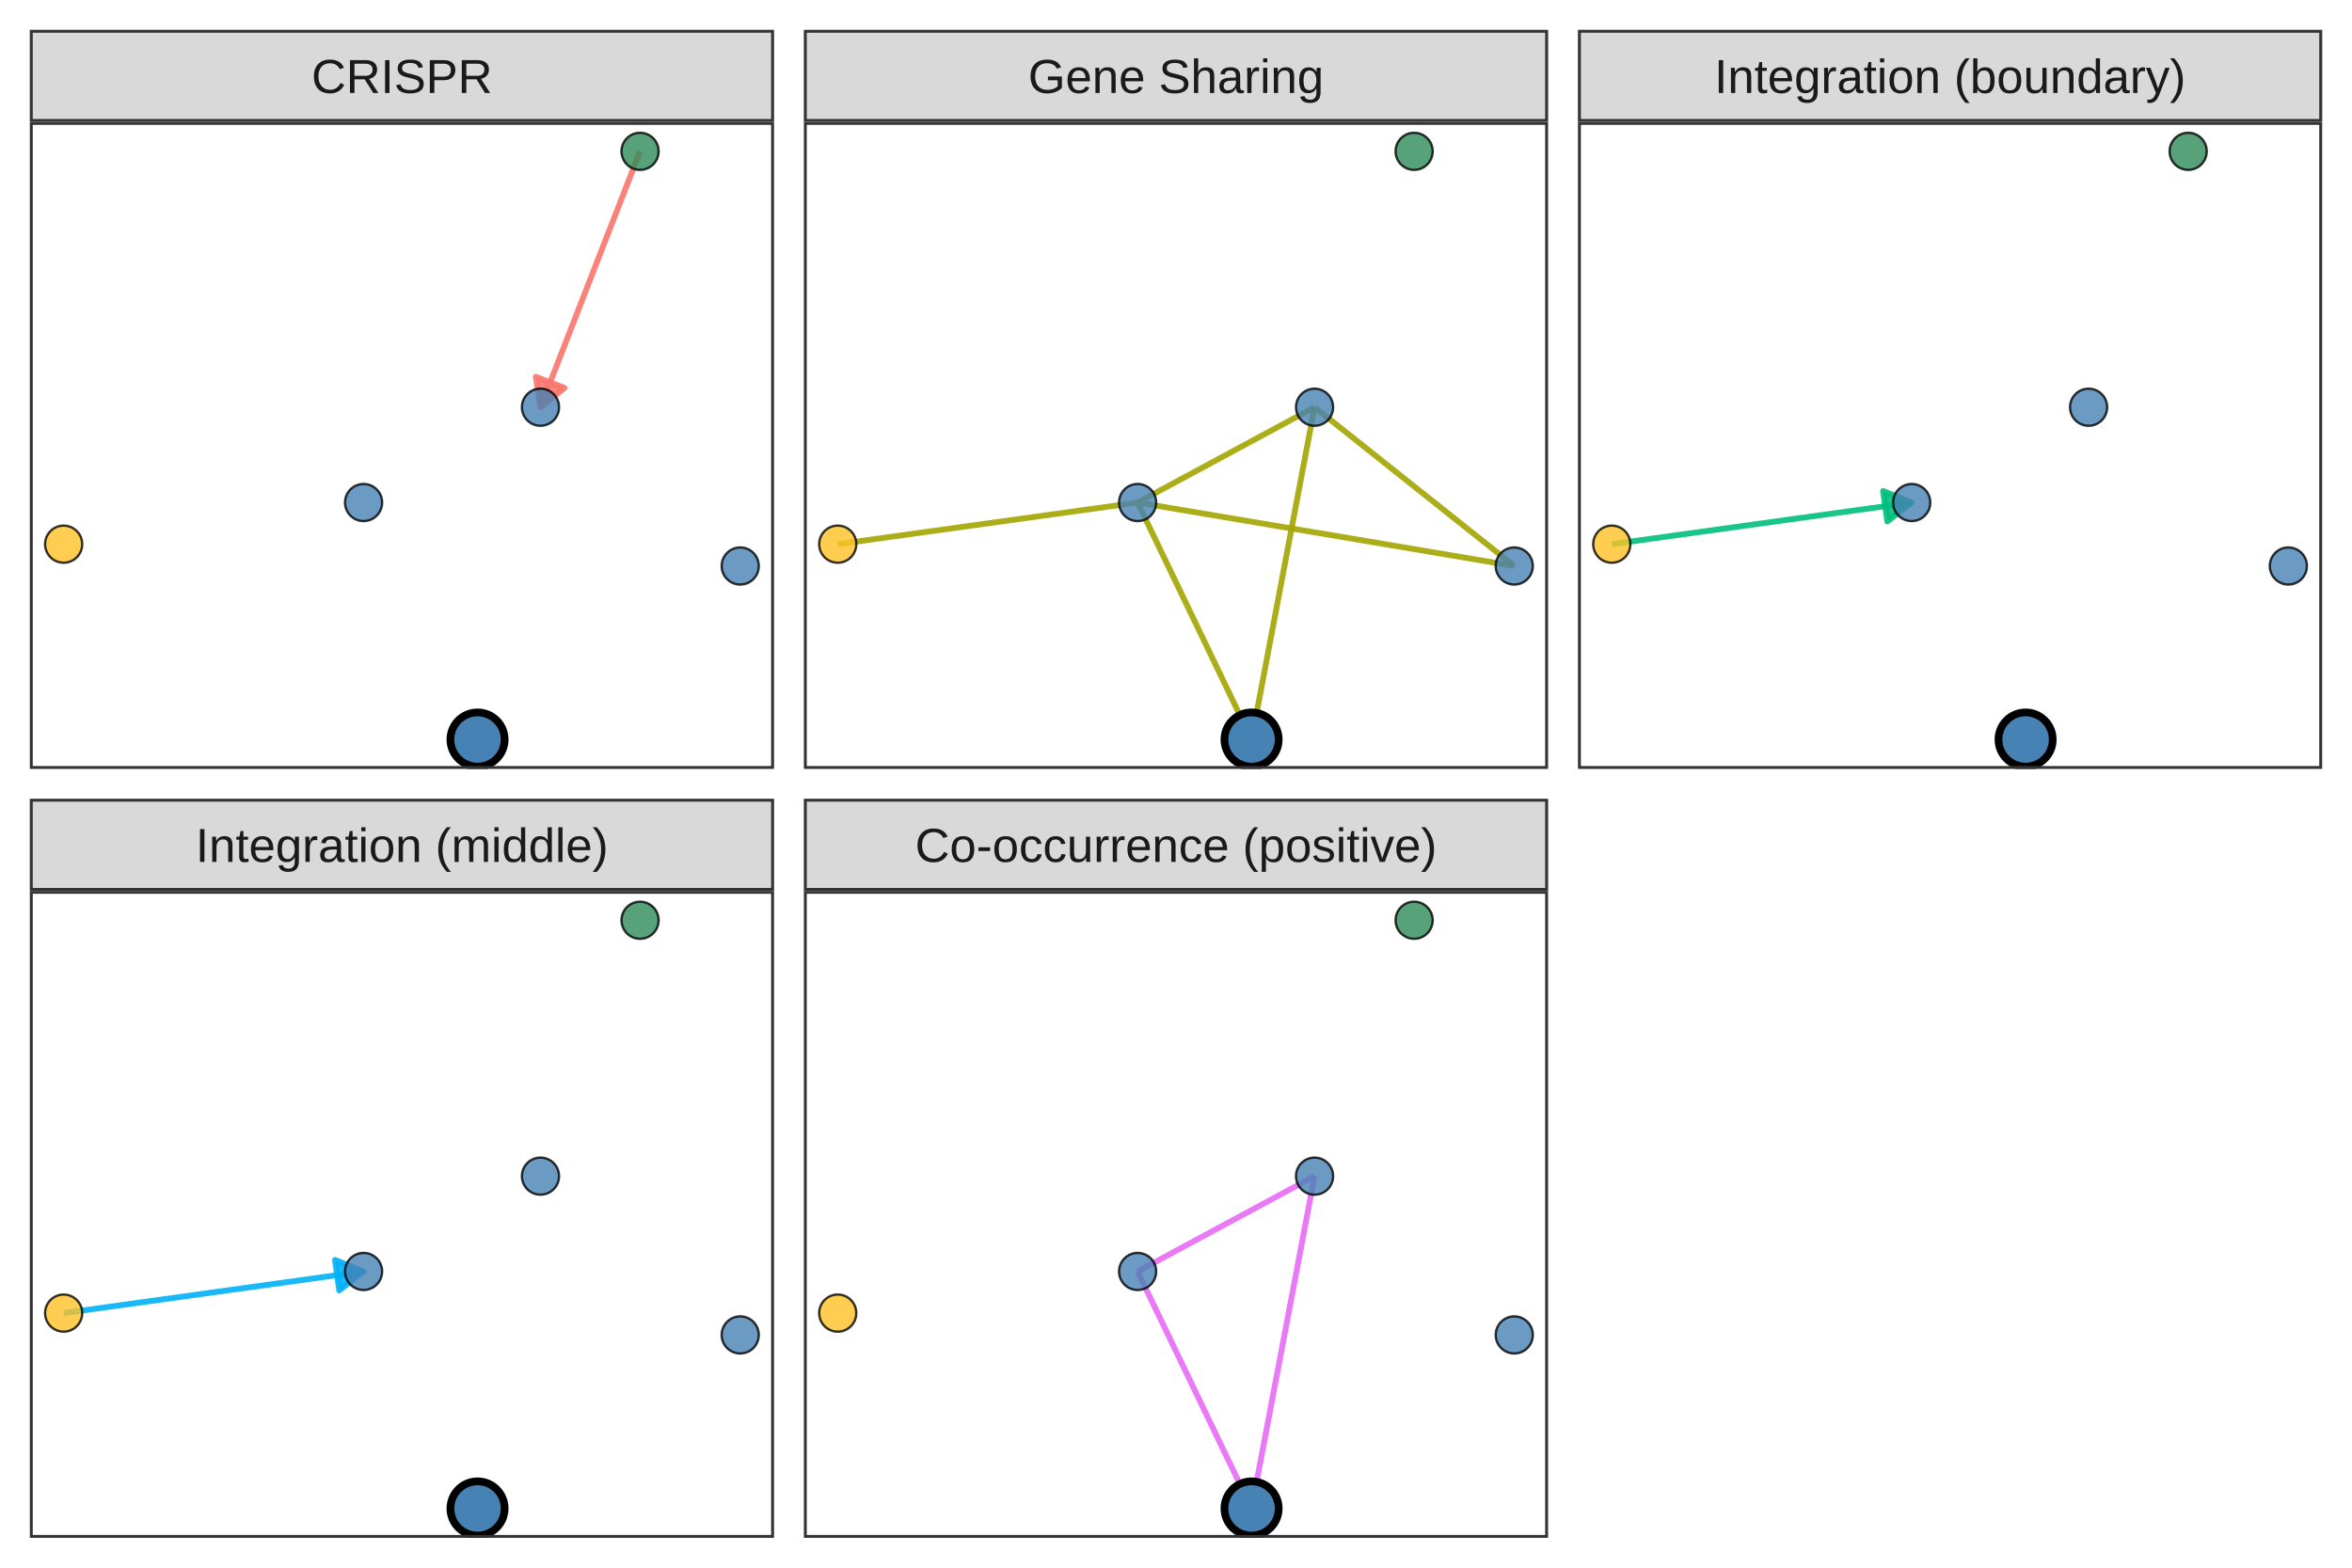
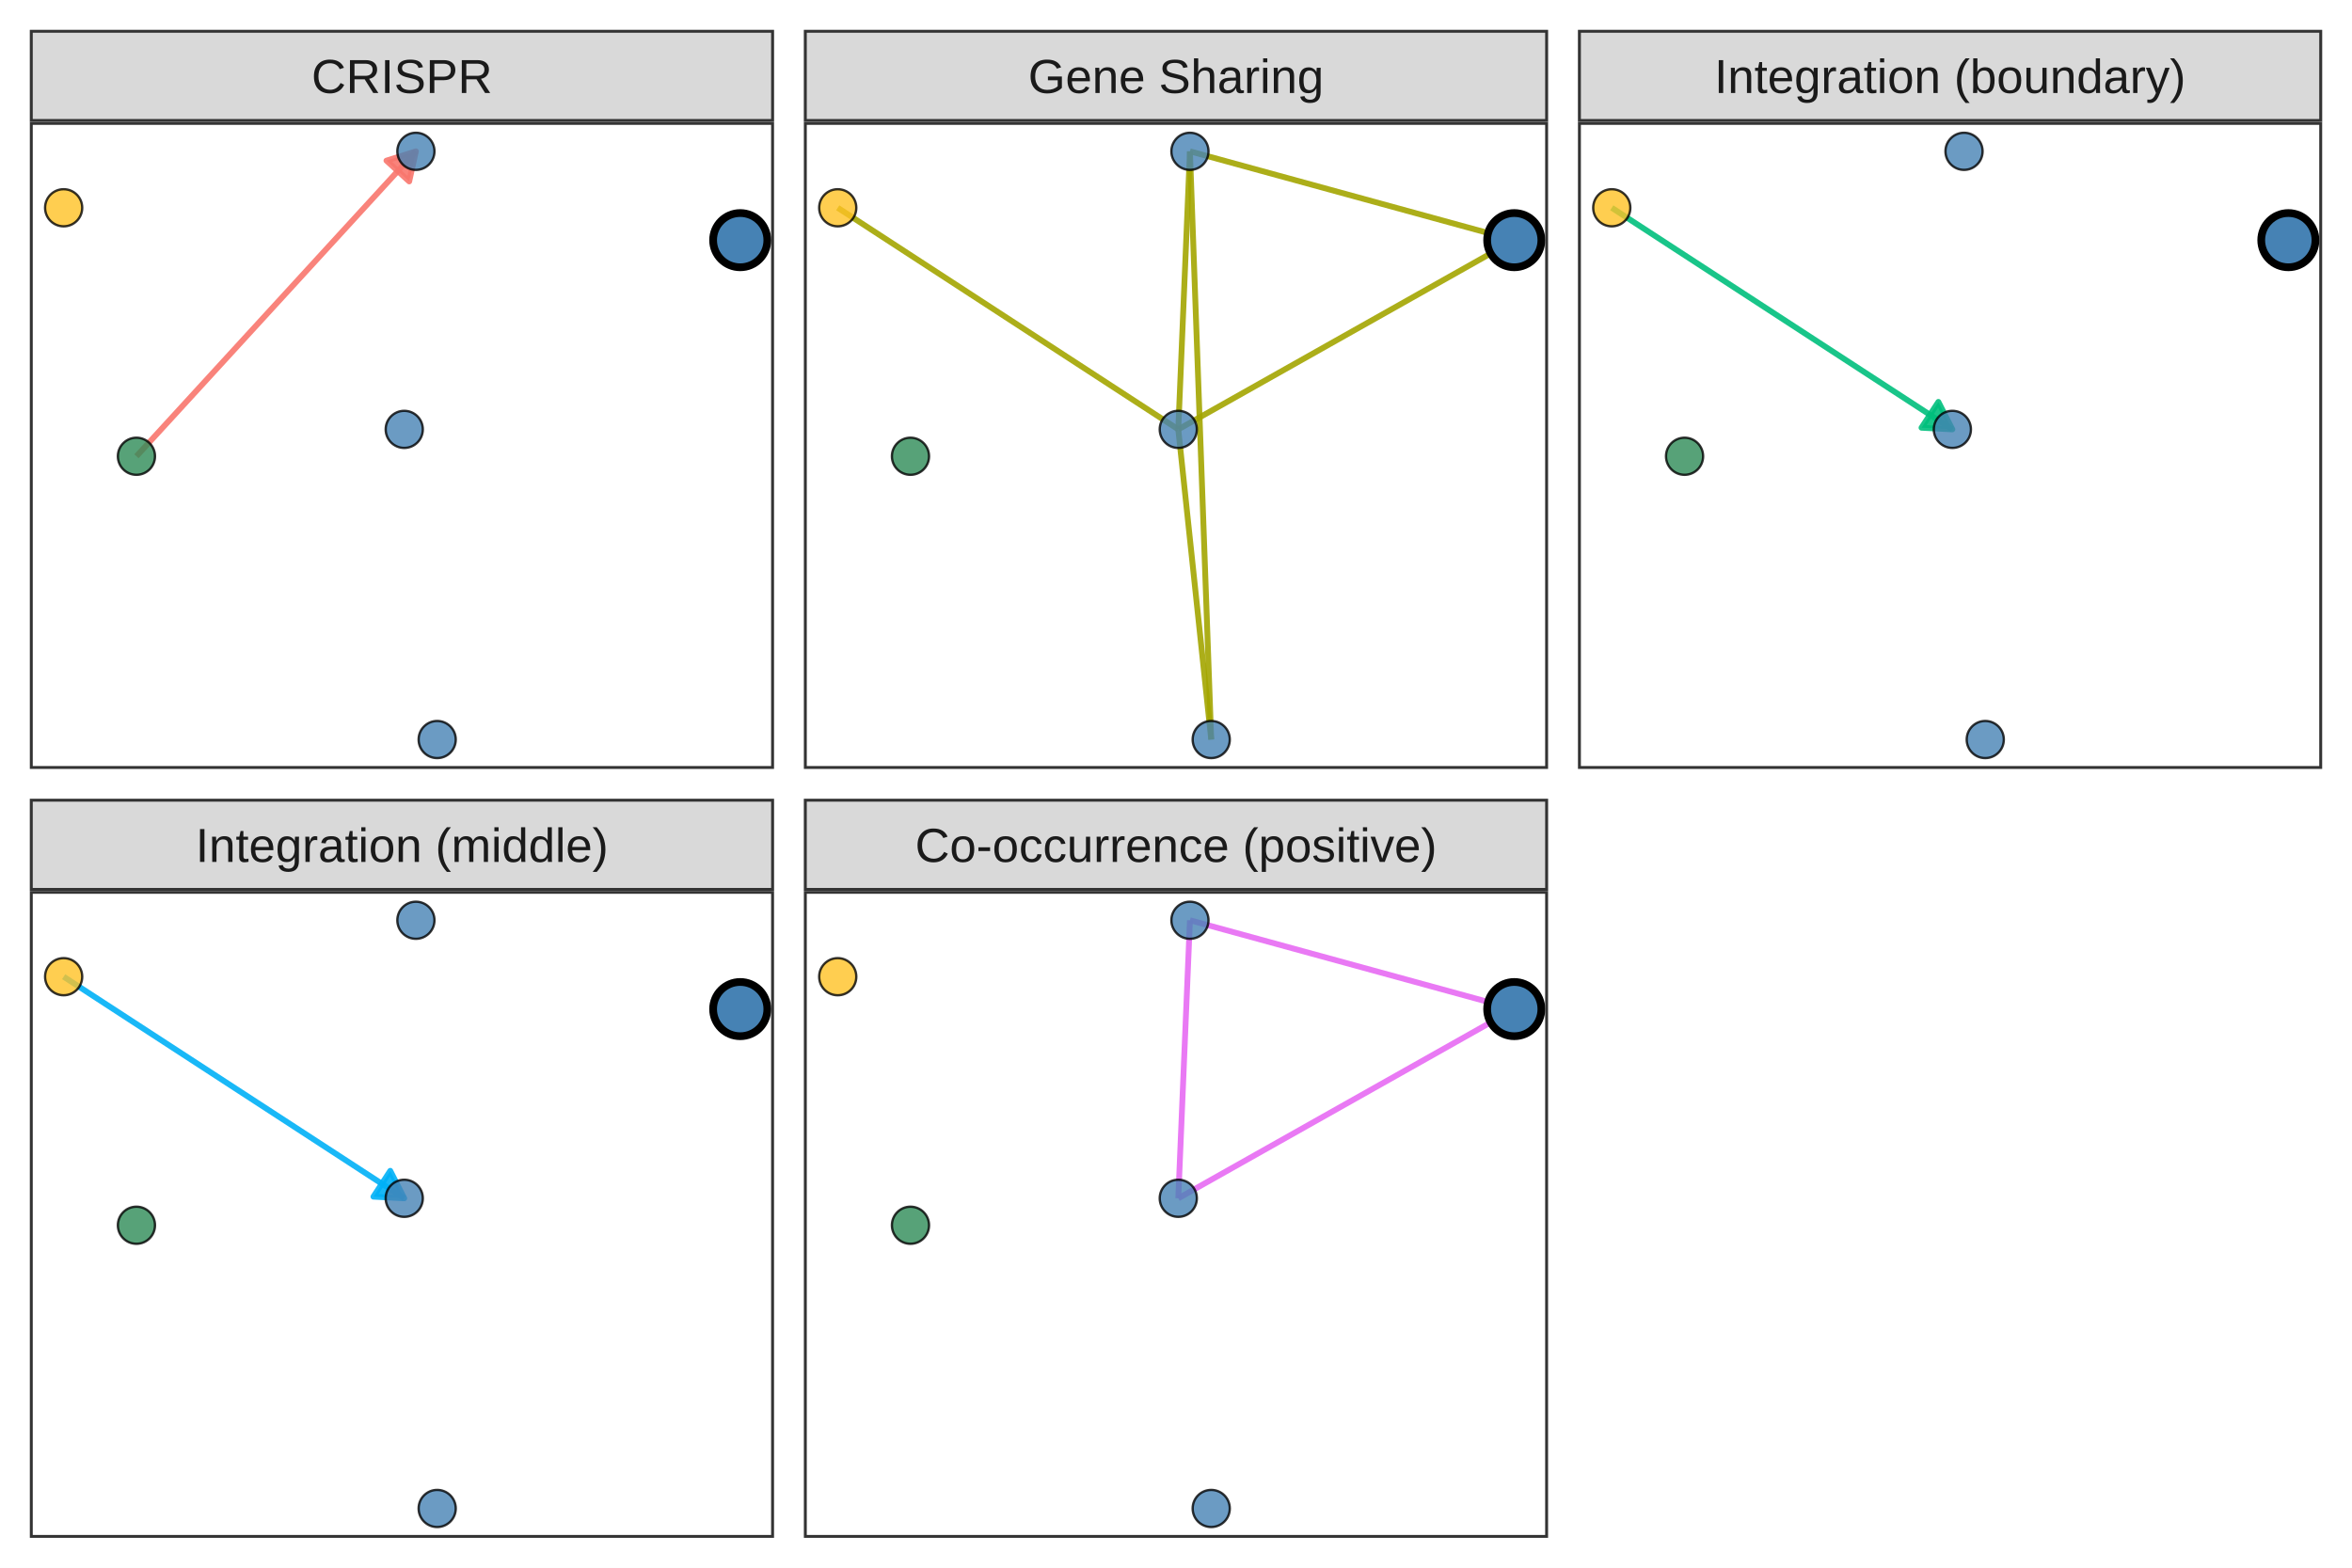
<svg xmlns="http://www.w3.org/2000/svg" width="432.00pt" height="288.00pt" viewBox="0 0 432.00 288.00">
  <g class="svglite">
    <defs>
      <style type="text/css">
    .svglite line, .svglite polyline, .svglite polygon, .svglite path, .svglite rect, .svglite circle {
      fill: none;
      stroke: #000000;
      stroke-linecap: round;
      stroke-linejoin: round;
      stroke-miterlimit: 10.00;
    }
    .svglite text {
      white-space: pre;
    }
    .svglite g.glyphgroup path {
      fill: inherit;
      stroke: none;
    }
  </style>
    </defs>
    <rect width="100%" height="100%" style="stroke: none; fill: #FFFFFF;" />
    <defs>
      <clipPath id="cpMC4wMHw0MzIuMDB8MC4wMHwyODguMDA=">
        <rect x="0.00" y="0.00" width="432.00" height="288.00" />
      </clipPath>
    </defs>
    <g clip-path="url(#cpMC4wMHw0MzIuMDB8MC4wMHwyODguMDA=)">
      <rect x="0" y="0.00" width="432.00" height="288.00" style="stroke-width: 1.07; stroke: #FFFFFF; fill: #FFFFFF;" />
    </g>
    <defs>
      <clipPath id="cpNS40OHwxNDIuMTd8MjIuNDB8MTQxLjI2">
        <rect x="5.48" y="22.40" width="136.69" height="118.86" />
      </clipPath>
    </defs>
    <g clip-path="url(#cpNS40OHwxNDIuMTd8MjIuNDB8MTQxLjI2)">
      <rect x="5.48" y="22.40" width="136.69" height="118.86" style="stroke-width: 1.07; stroke: none; fill: #FFFFFF;" />
-       <line x1="117.56" y1="27.80" x2="99.27" y2="74.81" style="stroke-width: 1.07; stroke: #F8766D; stroke-opacity: 0.90; stroke-linecap: butt;" />
-       <polygon points="98.41,69.21 99.27,74.81 103.70,71.26 " style="stroke-width: 1.07; stroke: #F8766D; stroke-opacity: 0.90; stroke-linecap: butt; fill: #F8766D; fill-opacity: 0.90;" />
-       <circle cx="117.56" cy="27.80" r="3.41" style="stroke-width: 0.43; stroke: #000000; stroke-opacity: 0.80; fill: #2E8B57; fill-opacity: 0.80;" />
-       <circle cx="11.69" cy="99.97" r="3.41" style="stroke-width: 0.43; stroke: #000000; stroke-opacity: 0.80; fill: #FFC125; fill-opacity: 0.80;" />
-       <circle cx="66.78" cy="92.32" r="3.41" style="stroke-width: 0.43; stroke: #000000; stroke-opacity: 0.80; fill: #4682B4; fill-opacity: 0.80;" />
-       <circle cx="87.71" cy="135.86" r="4.98" style="stroke-width: 1.42; fill: #4682B4;" />
-       <circle cx="135.96" cy="103.98" r="3.41" style="stroke-width: 0.43; stroke: #000000; stroke-opacity: 0.80; fill: #4682B4; fill-opacity: 0.80;" />
-       <circle cx="99.27" cy="74.81" r="3.41" style="stroke-width: 0.43; stroke: #000000; stroke-opacity: 0.80; fill: #4682B4; fill-opacity: 0.80;" />
+       <line x1="25.06" y1="83.82" x2="76.39" y2="27.80" style="stroke-width: 1.07; stroke: #F8766D; stroke-opacity: 0.90; stroke-linecap: butt;" />
+       <polygon points="75.16,33.33 76.39,27.80 70.98,29.51 " style="stroke-width: 1.07; stroke: #F8766D; stroke-opacity: 0.90; stroke-linecap: butt; fill: #F8766D; fill-opacity: 0.90;" />
+       <circle cx="25.06" cy="83.82" r="3.41" style="stroke-width: 0.43; stroke: #000000; stroke-opacity: 0.80; fill: #2E8B57; fill-opacity: 0.80;" />
+       <circle cx="11.69" cy="38.17" r="3.41" style="stroke-width: 0.43; stroke: #000000; stroke-opacity: 0.80; fill: #FFC125; fill-opacity: 0.80;" />
+       <circle cx="74.25" cy="78.88" r="3.41" style="stroke-width: 0.43; stroke: #000000; stroke-opacity: 0.80; fill: #4682B4; fill-opacity: 0.80;" />
+       <circle cx="135.96" cy="44.12" r="4.98" style="stroke-width: 1.42; fill: #4682B4;" />
+       <circle cx="80.30" cy="135.86" r="3.41" style="stroke-width: 0.43; stroke: #000000; stroke-opacity: 0.80; fill: #4682B4; fill-opacity: 0.80;" />
+       <circle cx="76.39" cy="27.80" r="3.41" style="stroke-width: 0.43; stroke: #000000; stroke-opacity: 0.80; fill: #4682B4; fill-opacity: 0.80;" />
      <rect x="5.48" y="22.40" width="136.69" height="118.86" style="stroke-width: 1.07; stroke: #333333;" />
    </g>
    <g clip-path="url(#cpMC4wMHw0MzIuMDB8MC4wMHwyODguMDA=)">
</g>
    <defs>
      <clipPath id="cpNS40OHwxNDIuMTd8MTYzLjY2fDI4Mi41Mg==">
        <rect x="5.48" y="163.66" width="136.69" height="118.86" />
      </clipPath>
    </defs>
    <g clip-path="url(#cpNS40OHwxNDIuMTd8MTYzLjY2fDI4Mi41Mg==)">
      <rect x="5.48" y="163.66" width="136.69" height="118.86" style="stroke-width: 1.07; stroke: none; fill: #FFFFFF;" />
-       <line x1="11.69" y1="241.23" x2="66.78" y2="233.58" style="stroke-width: 1.07; stroke: #00B0F6; stroke-opacity: 0.90; stroke-linecap: butt;" />
-       <polygon points="62.31,237.06 66.78,233.58 61.53,231.45 " style="stroke-width: 1.07; stroke: #00B0F6; stroke-opacity: 0.90; stroke-linecap: butt; fill: #00B0F6; fill-opacity: 0.90;" />
-       <circle cx="117.56" cy="169.06" r="3.41" style="stroke-width: 0.43; stroke: #000000; stroke-opacity: 0.80; fill: #2E8B57; fill-opacity: 0.80;" />
-       <circle cx="11.69" cy="241.23" r="3.41" style="stroke-width: 0.43; stroke: #000000; stroke-opacity: 0.80; fill: #FFC125; fill-opacity: 0.80;" />
-       <circle cx="66.78" cy="233.58" r="3.41" style="stroke-width: 0.43; stroke: #000000; stroke-opacity: 0.80; fill: #4682B4; fill-opacity: 0.80;" />
-       <circle cx="87.71" cy="277.12" r="4.98" style="stroke-width: 1.42; fill: #4682B4;" />
-       <circle cx="135.96" cy="245.24" r="3.41" style="stroke-width: 0.43; stroke: #000000; stroke-opacity: 0.80; fill: #4682B4; fill-opacity: 0.80;" />
-       <circle cx="99.27" cy="216.07" r="3.41" style="stroke-width: 0.43; stroke: #000000; stroke-opacity: 0.80; fill: #4682B4; fill-opacity: 0.80;" />
+       <line x1="11.69" y1="179.43" x2="74.25" y2="220.14" style="stroke-width: 1.07; stroke: #00B0F6; stroke-opacity: 0.90; stroke-linecap: butt;" />
+       <polygon points="68.59,219.84 74.25,220.14 71.68,215.09 " style="stroke-width: 1.07; stroke: #00B0F6; stroke-opacity: 0.90; stroke-linecap: butt; fill: #00B0F6; fill-opacity: 0.90;" />
+       <circle cx="25.06" cy="225.09" r="3.41" style="stroke-width: 0.43; stroke: #000000; stroke-opacity: 0.80; fill: #2E8B57; fill-opacity: 0.80;" />
+       <circle cx="11.69" cy="179.43" r="3.41" style="stroke-width: 0.43; stroke: #000000; stroke-opacity: 0.80; fill: #FFC125; fill-opacity: 0.80;" />
+       <circle cx="74.25" cy="220.14" r="3.41" style="stroke-width: 0.43; stroke: #000000; stroke-opacity: 0.80; fill: #4682B4; fill-opacity: 0.80;" />
+       <circle cx="135.96" cy="185.38" r="4.98" style="stroke-width: 1.42; fill: #4682B4;" />
+       <circle cx="80.30" cy="277.12" r="3.41" style="stroke-width: 0.43; stroke: #000000; stroke-opacity: 0.80; fill: #4682B4; fill-opacity: 0.80;" />
+       <circle cx="76.39" cy="169.06" r="3.41" style="stroke-width: 0.43; stroke: #000000; stroke-opacity: 0.80; fill: #4682B4; fill-opacity: 0.80;" />
      <rect x="5.48" y="163.66" width="136.69" height="118.86" style="stroke-width: 1.07; stroke: #333333;" />
    </g>
    <g clip-path="url(#cpMC4wMHw0MzIuMDB8MC4wMHwyODguMDA=)">
</g>
    <defs>
      <clipPath id="cpMTQ3LjY1fDI4NC4zNXwyMi40MHwxNDEuMjY=">
        <rect x="147.65" y="22.40" width="136.69" height="118.86" />
      </clipPath>
    </defs>
    <g clip-path="url(#cpMTQ3LjY1fDI4NC4zNXwyMi40MHwxNDEuMjY=)">
      <rect x="147.65" y="22.40" width="136.69" height="118.86" style="stroke-width: 1.07; stroke: none; fill: #FFFFFF;" />
-       <line x1="153.87" y1="99.97" x2="208.95" y2="92.32" style="stroke-width: 1.07; stroke: #A3A500; stroke-opacity: 0.90; stroke-linecap: butt;" />
-       <line x1="208.95" y1="92.32" x2="229.88" y2="135.86" style="stroke-width: 1.07; stroke: #A3A500; stroke-opacity: 0.90; stroke-linecap: butt;" />
-       <line x1="208.95" y1="92.32" x2="241.45" y2="74.81" style="stroke-width: 1.07; stroke: #A3A500; stroke-opacity: 0.90; stroke-linecap: butt;" />
-       <line x1="229.88" y1="135.86" x2="241.45" y2="74.81" style="stroke-width: 1.07; stroke: #A3A500; stroke-opacity: 0.90; stroke-linecap: butt;" />
-       <line x1="278.13" y1="103.98" x2="208.95" y2="92.32" style="stroke-width: 1.07; stroke: #A3A500; stroke-opacity: 0.90; stroke-linecap: butt;" />
-       <line x1="278.13" y1="103.98" x2="241.45" y2="74.81" style="stroke-width: 1.07; stroke: #A3A500; stroke-opacity: 0.90; stroke-linecap: butt;" />
-       <circle cx="259.74" cy="27.80" r="3.41" style="stroke-width: 0.43; stroke: #000000; stroke-opacity: 0.80; fill: #2E8B57; fill-opacity: 0.80;" />
-       <circle cx="153.87" cy="99.97" r="3.41" style="stroke-width: 0.43; stroke: #000000; stroke-opacity: 0.80; fill: #FFC125; fill-opacity: 0.80;" />
-       <circle cx="208.95" cy="92.32" r="3.41" style="stroke-width: 0.43; stroke: #000000; stroke-opacity: 0.80; fill: #4682B4; fill-opacity: 0.80;" />
-       <circle cx="229.88" cy="135.86" r="4.98" style="stroke-width: 1.42; fill: #4682B4;" />
-       <circle cx="278.13" cy="103.98" r="3.41" style="stroke-width: 0.43; stroke: #000000; stroke-opacity: 0.80; fill: #4682B4; fill-opacity: 0.80;" />
-       <circle cx="241.45" cy="74.81" r="3.41" style="stroke-width: 0.43; stroke: #000000; stroke-opacity: 0.80; fill: #4682B4; fill-opacity: 0.80;" />
+       <line x1="153.87" y1="38.17" x2="216.42" y2="78.88" style="stroke-width: 1.07; stroke: #A3A500; stroke-opacity: 0.90; stroke-linecap: butt;" />
+       <line x1="216.42" y1="78.88" x2="278.13" y2="44.12" style="stroke-width: 1.07; stroke: #A3A500; stroke-opacity: 0.90; stroke-linecap: butt;" />
+       <line x1="216.42" y1="78.88" x2="218.56" y2="27.80" style="stroke-width: 1.07; stroke: #A3A500; stroke-opacity: 0.90; stroke-linecap: butt;" />
+       <line x1="278.13" y1="44.12" x2="218.56" y2="27.80" style="stroke-width: 1.07; stroke: #A3A500; stroke-opacity: 0.90; stroke-linecap: butt;" />
+       <line x1="222.47" y1="135.86" x2="216.42" y2="78.88" style="stroke-width: 1.07; stroke: #A3A500; stroke-opacity: 0.90; stroke-linecap: butt;" />
+       <line x1="222.47" y1="135.86" x2="218.56" y2="27.80" style="stroke-width: 1.07; stroke: #A3A500; stroke-opacity: 0.90; stroke-linecap: butt;" />
+       <circle cx="167.23" cy="83.82" r="3.41" style="stroke-width: 0.43; stroke: #000000; stroke-opacity: 0.80; fill: #2E8B57; fill-opacity: 0.80;" />
+       <circle cx="153.87" cy="38.17" r="3.41" style="stroke-width: 0.43; stroke: #000000; stroke-opacity: 0.80; fill: #FFC125; fill-opacity: 0.80;" />
+       <circle cx="216.42" cy="78.88" r="3.41" style="stroke-width: 0.43; stroke: #000000; stroke-opacity: 0.80; fill: #4682B4; fill-opacity: 0.80;" />
+       <circle cx="278.13" cy="44.12" r="4.98" style="stroke-width: 1.42; fill: #4682B4;" />
+       <circle cx="222.47" cy="135.86" r="3.41" style="stroke-width: 0.43; stroke: #000000; stroke-opacity: 0.80; fill: #4682B4; fill-opacity: 0.80;" />
+       <circle cx="218.56" cy="27.80" r="3.41" style="stroke-width: 0.43; stroke: #000000; stroke-opacity: 0.80; fill: #4682B4; fill-opacity: 0.80;" />
      <rect x="147.65" y="22.40" width="136.69" height="118.86" style="stroke-width: 1.07; stroke: #333333;" />
    </g>
    <g clip-path="url(#cpMC4wMHw0MzIuMDB8MC4wMHwyODguMDA=)">
</g>
    <defs>
      <clipPath id="cpMTQ3LjY1fDI4NC4zNXwxNjMuNjZ8MjgyLjUy">
        <rect x="147.65" y="163.66" width="136.69" height="118.86" />
      </clipPath>
    </defs>
    <g clip-path="url(#cpMTQ3LjY1fDI4NC4zNXwxNjMuNjZ8MjgyLjUy)">
      <rect x="147.65" y="163.66" width="136.69" height="118.86" style="stroke-width: 1.07; stroke: none; fill: #FFFFFF;" />
-       <line x1="208.95" y1="233.58" x2="229.88" y2="277.12" style="stroke-width: 1.07; stroke: #E76BF3; stroke-opacity: 0.90; stroke-linecap: butt;" />
-       <line x1="208.95" y1="233.58" x2="241.45" y2="216.07" style="stroke-width: 1.07; stroke: #E76BF3; stroke-opacity: 0.90; stroke-linecap: butt;" />
-       <line x1="229.88" y1="277.12" x2="241.45" y2="216.07" style="stroke-width: 1.07; stroke: #E76BF3; stroke-opacity: 0.90; stroke-linecap: butt;" />
-       <circle cx="259.74" cy="169.06" r="3.41" style="stroke-width: 0.43; stroke: #000000; stroke-opacity: 0.80; fill: #2E8B57; fill-opacity: 0.80;" />
-       <circle cx="153.87" cy="241.23" r="3.41" style="stroke-width: 0.43; stroke: #000000; stroke-opacity: 0.80; fill: #FFC125; fill-opacity: 0.80;" />
-       <circle cx="208.95" cy="233.58" r="3.41" style="stroke-width: 0.43; stroke: #000000; stroke-opacity: 0.80; fill: #4682B4; fill-opacity: 0.80;" />
-       <circle cx="229.88" cy="277.12" r="4.98" style="stroke-width: 1.42; fill: #4682B4;" />
-       <circle cx="278.13" cy="245.24" r="3.41" style="stroke-width: 0.43; stroke: #000000; stroke-opacity: 0.80; fill: #4682B4; fill-opacity: 0.80;" />
-       <circle cx="241.45" cy="216.07" r="3.41" style="stroke-width: 0.43; stroke: #000000; stroke-opacity: 0.80; fill: #4682B4; fill-opacity: 0.80;" />
+       <line x1="216.42" y1="220.14" x2="278.13" y2="185.38" style="stroke-width: 1.07; stroke: #E76BF3; stroke-opacity: 0.90; stroke-linecap: butt;" />
+       <line x1="216.42" y1="220.14" x2="218.56" y2="169.06" style="stroke-width: 1.07; stroke: #E76BF3; stroke-opacity: 0.90; stroke-linecap: butt;" />
+       <line x1="278.13" y1="185.38" x2="218.56" y2="169.06" style="stroke-width: 1.07; stroke: #E76BF3; stroke-opacity: 0.90; stroke-linecap: butt;" />
+       <circle cx="167.23" cy="225.09" r="3.41" style="stroke-width: 0.43; stroke: #000000; stroke-opacity: 0.80; fill: #2E8B57; fill-opacity: 0.80;" />
+       <circle cx="153.87" cy="179.43" r="3.41" style="stroke-width: 0.43; stroke: #000000; stroke-opacity: 0.80; fill: #FFC125; fill-opacity: 0.80;" />
+       <circle cx="216.42" cy="220.14" r="3.41" style="stroke-width: 0.43; stroke: #000000; stroke-opacity: 0.80; fill: #4682B4; fill-opacity: 0.80;" />
+       <circle cx="278.13" cy="185.38" r="4.98" style="stroke-width: 1.42; fill: #4682B4;" />
+       <circle cx="222.47" cy="277.12" r="3.41" style="stroke-width: 0.43; stroke: #000000; stroke-opacity: 0.80; fill: #4682B4; fill-opacity: 0.80;" />
+       <circle cx="218.56" cy="169.06" r="3.41" style="stroke-width: 0.43; stroke: #000000; stroke-opacity: 0.80; fill: #4682B4; fill-opacity: 0.80;" />
      <rect x="147.65" y="163.66" width="136.69" height="118.86" style="stroke-width: 1.07; stroke: #333333;" />
    </g>
    <g clip-path="url(#cpMC4wMHw0MzIuMDB8MC4wMHwyODguMDA=)">
</g>
    <defs>
      <clipPath id="cpMjg5LjgzfDQyNi41MnwyMi40MHwxNDEuMjY=">
        <rect x="289.83" y="22.40" width="136.69" height="118.86" />
      </clipPath>
    </defs>
    <g clip-path="url(#cpMjg5LjgzfDQyNi41MnwyMi40MHwxNDEuMjY=)">
      <rect x="289.83" y="22.40" width="136.69" height="118.86" style="stroke-width: 1.07; stroke: none; fill: #FFFFFF;" />
-       <line x1="296.04" y1="99.97" x2="351.13" y2="92.32" style="stroke-width: 1.07; stroke: #00BF7D; stroke-opacity: 0.90; stroke-linecap: butt;" />
-       <polygon points="346.65,95.80 351.13,92.32 345.87,90.19 " style="stroke-width: 1.07; stroke: #00BF7D; stroke-opacity: 0.90; stroke-linecap: butt; fill: #00BF7D; fill-opacity: 0.90;" />
-       <circle cx="401.91" cy="27.80" r="3.41" style="stroke-width: 0.43; stroke: #000000; stroke-opacity: 0.80; fill: #2E8B57; fill-opacity: 0.80;" />
-       <circle cx="296.04" cy="99.97" r="3.41" style="stroke-width: 0.43; stroke: #000000; stroke-opacity: 0.80; fill: #FFC125; fill-opacity: 0.80;" />
-       <circle cx="351.13" cy="92.32" r="3.41" style="stroke-width: 0.43; stroke: #000000; stroke-opacity: 0.80; fill: #4682B4; fill-opacity: 0.80;" />
-       <circle cx="372.05" cy="135.86" r="4.98" style="stroke-width: 1.42; fill: #4682B4;" />
-       <circle cx="420.31" cy="103.98" r="3.41" style="stroke-width: 0.43; stroke: #000000; stroke-opacity: 0.80; fill: #4682B4; fill-opacity: 0.80;" />
-       <circle cx="383.62" cy="74.81" r="3.41" style="stroke-width: 0.43; stroke: #000000; stroke-opacity: 0.80; fill: #4682B4; fill-opacity: 0.80;" />
+       <line x1="296.04" y1="38.17" x2="358.60" y2="78.88" style="stroke-width: 1.07; stroke: #00BF7D; stroke-opacity: 0.90; stroke-linecap: butt;" />
+       <polygon points="352.93,78.58 358.60,78.88 356.03,73.83 " style="stroke-width: 1.07; stroke: #00BF7D; stroke-opacity: 0.90; stroke-linecap: butt; fill: #00BF7D; fill-opacity: 0.90;" />
+       <circle cx="309.41" cy="83.82" r="3.41" style="stroke-width: 0.43; stroke: #000000; stroke-opacity: 0.80; fill: #2E8B57; fill-opacity: 0.80;" />
+       <circle cx="296.04" cy="38.17" r="3.41" style="stroke-width: 0.43; stroke: #000000; stroke-opacity: 0.80; fill: #FFC125; fill-opacity: 0.80;" />
+       <circle cx="358.60" cy="78.88" r="3.41" style="stroke-width: 0.43; stroke: #000000; stroke-opacity: 0.80; fill: #4682B4; fill-opacity: 0.80;" />
+       <circle cx="420.31" cy="44.12" r="4.98" style="stroke-width: 1.42; fill: #4682B4;" />
+       <circle cx="364.64" cy="135.86" r="3.41" style="stroke-width: 0.43; stroke: #000000; stroke-opacity: 0.80; fill: #4682B4; fill-opacity: 0.80;" />
+       <circle cx="360.74" cy="27.80" r="3.41" style="stroke-width: 0.43; stroke: #000000; stroke-opacity: 0.80; fill: #4682B4; fill-opacity: 0.80;" />
      <rect x="289.83" y="22.40" width="136.69" height="118.86" style="stroke-width: 1.07; stroke: #333333;" />
    </g>
    <g clip-path="url(#cpMC4wMHw0MzIuMDB8MC4wMHwyODguMDA=)">
</g>
    <defs>
      <clipPath id="cpNS40OHwxNDIuMTd8MTQ2Ljc0fDE2My42Ng==">
        <rect x="5.48" y="146.74" width="136.69" height="16.92" />
      </clipPath>
    </defs>
    <g clip-path="url(#cpNS40OHwxNDIuMTd8MTQ2Ljc0fDE2My42Ng==)">
      <rect x="5.48" y="146.74" width="136.69" height="16.92" style="stroke-width: 1.07; stroke: #333333; fill: #D9D9D9;" />
      <text x="73.83" y="158.35" text-anchor="middle" style="font-size: 8.80px;fill: #1A1A1A; font-family: &quot;Arial&quot;;" textLength="75.72px" lengthAdjust="spacingAndGlyphs">Integration (middle)</text>
    </g>
    <g clip-path="url(#cpMC4wMHw0MzIuMDB8MC4wMHwyODguMDA=)">
</g>
    <defs>
      <clipPath id="cpMTQ3LjY1fDI4NC4zNXwxNDYuNzR8MTYzLjY2">
        <rect x="147.65" y="146.74" width="136.69" height="16.92" />
      </clipPath>
    </defs>
    <g clip-path="url(#cpMTQ3LjY1fDI4NC4zNXwxNDYuNzR8MTYzLjY2)">
      <rect x="147.65" y="146.74" width="136.69" height="16.92" style="stroke-width: 1.07; stroke: #333333; fill: #D9D9D9;" />
      <text x="216.00" y="158.35" text-anchor="middle" style="font-size: 8.80px;fill: #1A1A1A; font-family: &quot;Arial&quot;;" textLength="95.80px" lengthAdjust="spacingAndGlyphs">Co-occurrence (positive)</text>
    </g>
    <g clip-path="url(#cpMC4wMHw0MzIuMDB8MC4wMHwyODguMDA=)">
</g>
    <defs>
      <clipPath id="cpNS40OHwxNDIuMTd8NS40OHwyMi40MA==">
        <rect x="5.48" y="5.48" width="136.69" height="16.92" />
      </clipPath>
    </defs>
    <g clip-path="url(#cpNS40OHwxNDIuMTd8NS40OHwyMi40MA==)">
      <rect x="5.48" y="5.48" width="136.69" height="16.92" style="stroke-width: 1.07; stroke: #333333; fill: #D9D9D9;" />
      <text x="73.83" y="17.09" text-anchor="middle" style="font-size: 8.80px;fill: #1A1A1A; font-family: &quot;Arial&quot;;" textLength="33.27px" lengthAdjust="spacingAndGlyphs">CRISPR</text>
    </g>
    <g clip-path="url(#cpMC4wMHw0MzIuMDB8MC4wMHwyODguMDA=)">
</g>
    <defs>
      <clipPath id="cpMTQ3LjY1fDI4NC4zNXw1LjQ4fDIyLjQw">
        <rect x="147.65" y="5.48" width="136.69" height="16.92" />
      </clipPath>
    </defs>
    <g clip-path="url(#cpMTQ3LjY1fDI4NC4zNXw1LjQ4fDIyLjQw)">
      <rect x="147.65" y="5.48" width="136.69" height="16.92" style="stroke-width: 1.07; stroke: #333333; fill: #D9D9D9;" />
      <text x="216.00" y="17.09" text-anchor="middle" style="font-size: 8.80px;fill: #1A1A1A; font-family: &quot;Arial&quot;;" textLength="54.27px" lengthAdjust="spacingAndGlyphs">Gene Sharing</text>
    </g>
    <g clip-path="url(#cpMC4wMHw0MzIuMDB8MC4wMHwyODguMDA=)">
</g>
    <defs>
      <clipPath id="cpMjg5LjgzfDQyNi41Mnw1LjQ4fDIyLjQw">
        <rect x="289.83" y="5.48" width="136.69" height="16.92" />
      </clipPath>
    </defs>
    <g clip-path="url(#cpMjg5LjgzfDQyNi41Mnw1LjQ4fDIyLjQw)">
      <rect x="289.83" y="5.48" width="136.69" height="16.92" style="stroke-width: 1.07; stroke: #333333; fill: #D9D9D9;" />
      <text x="358.17" y="17.09" text-anchor="middle" style="font-size: 8.80px;fill: #1A1A1A; font-family: &quot;Arial&quot;;" textLength="86.48px" lengthAdjust="spacingAndGlyphs">Integration (boundary)</text>
    </g>
    <g clip-path="url(#cpMC4wMHw0MzIuMDB8MC4wMHwyODguMDA=)">
</g>
  </g>
</svg>
